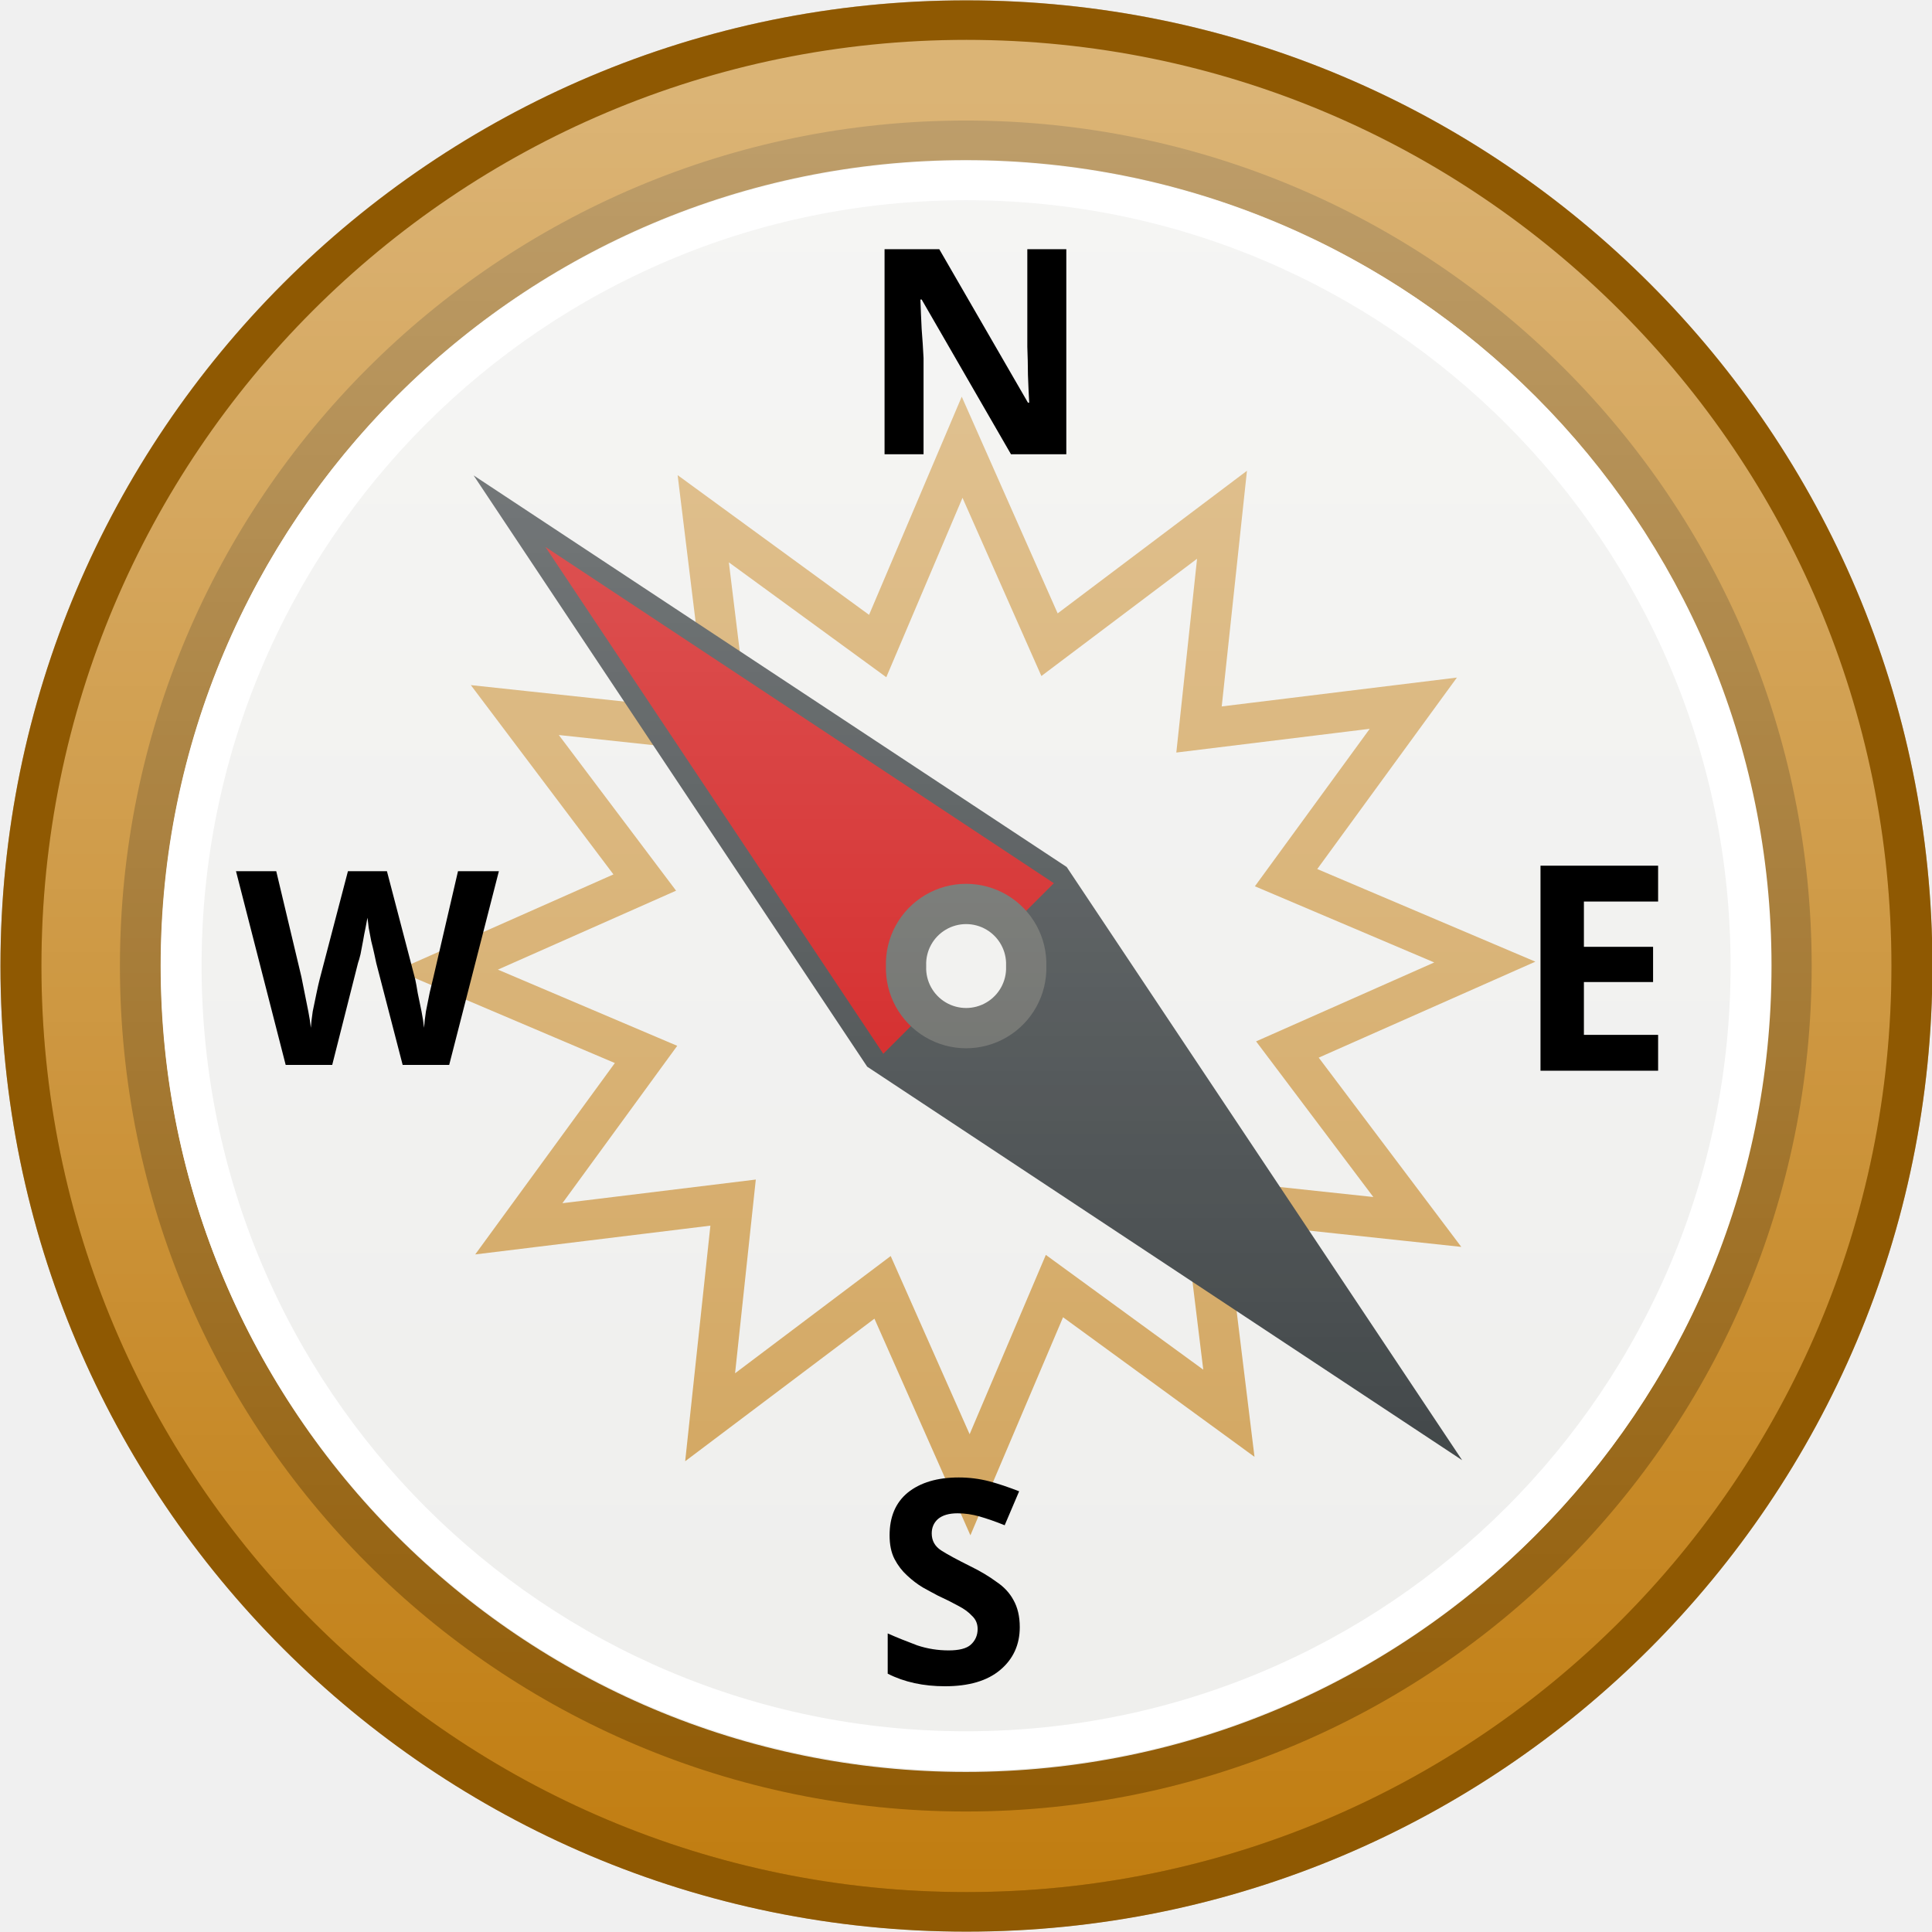
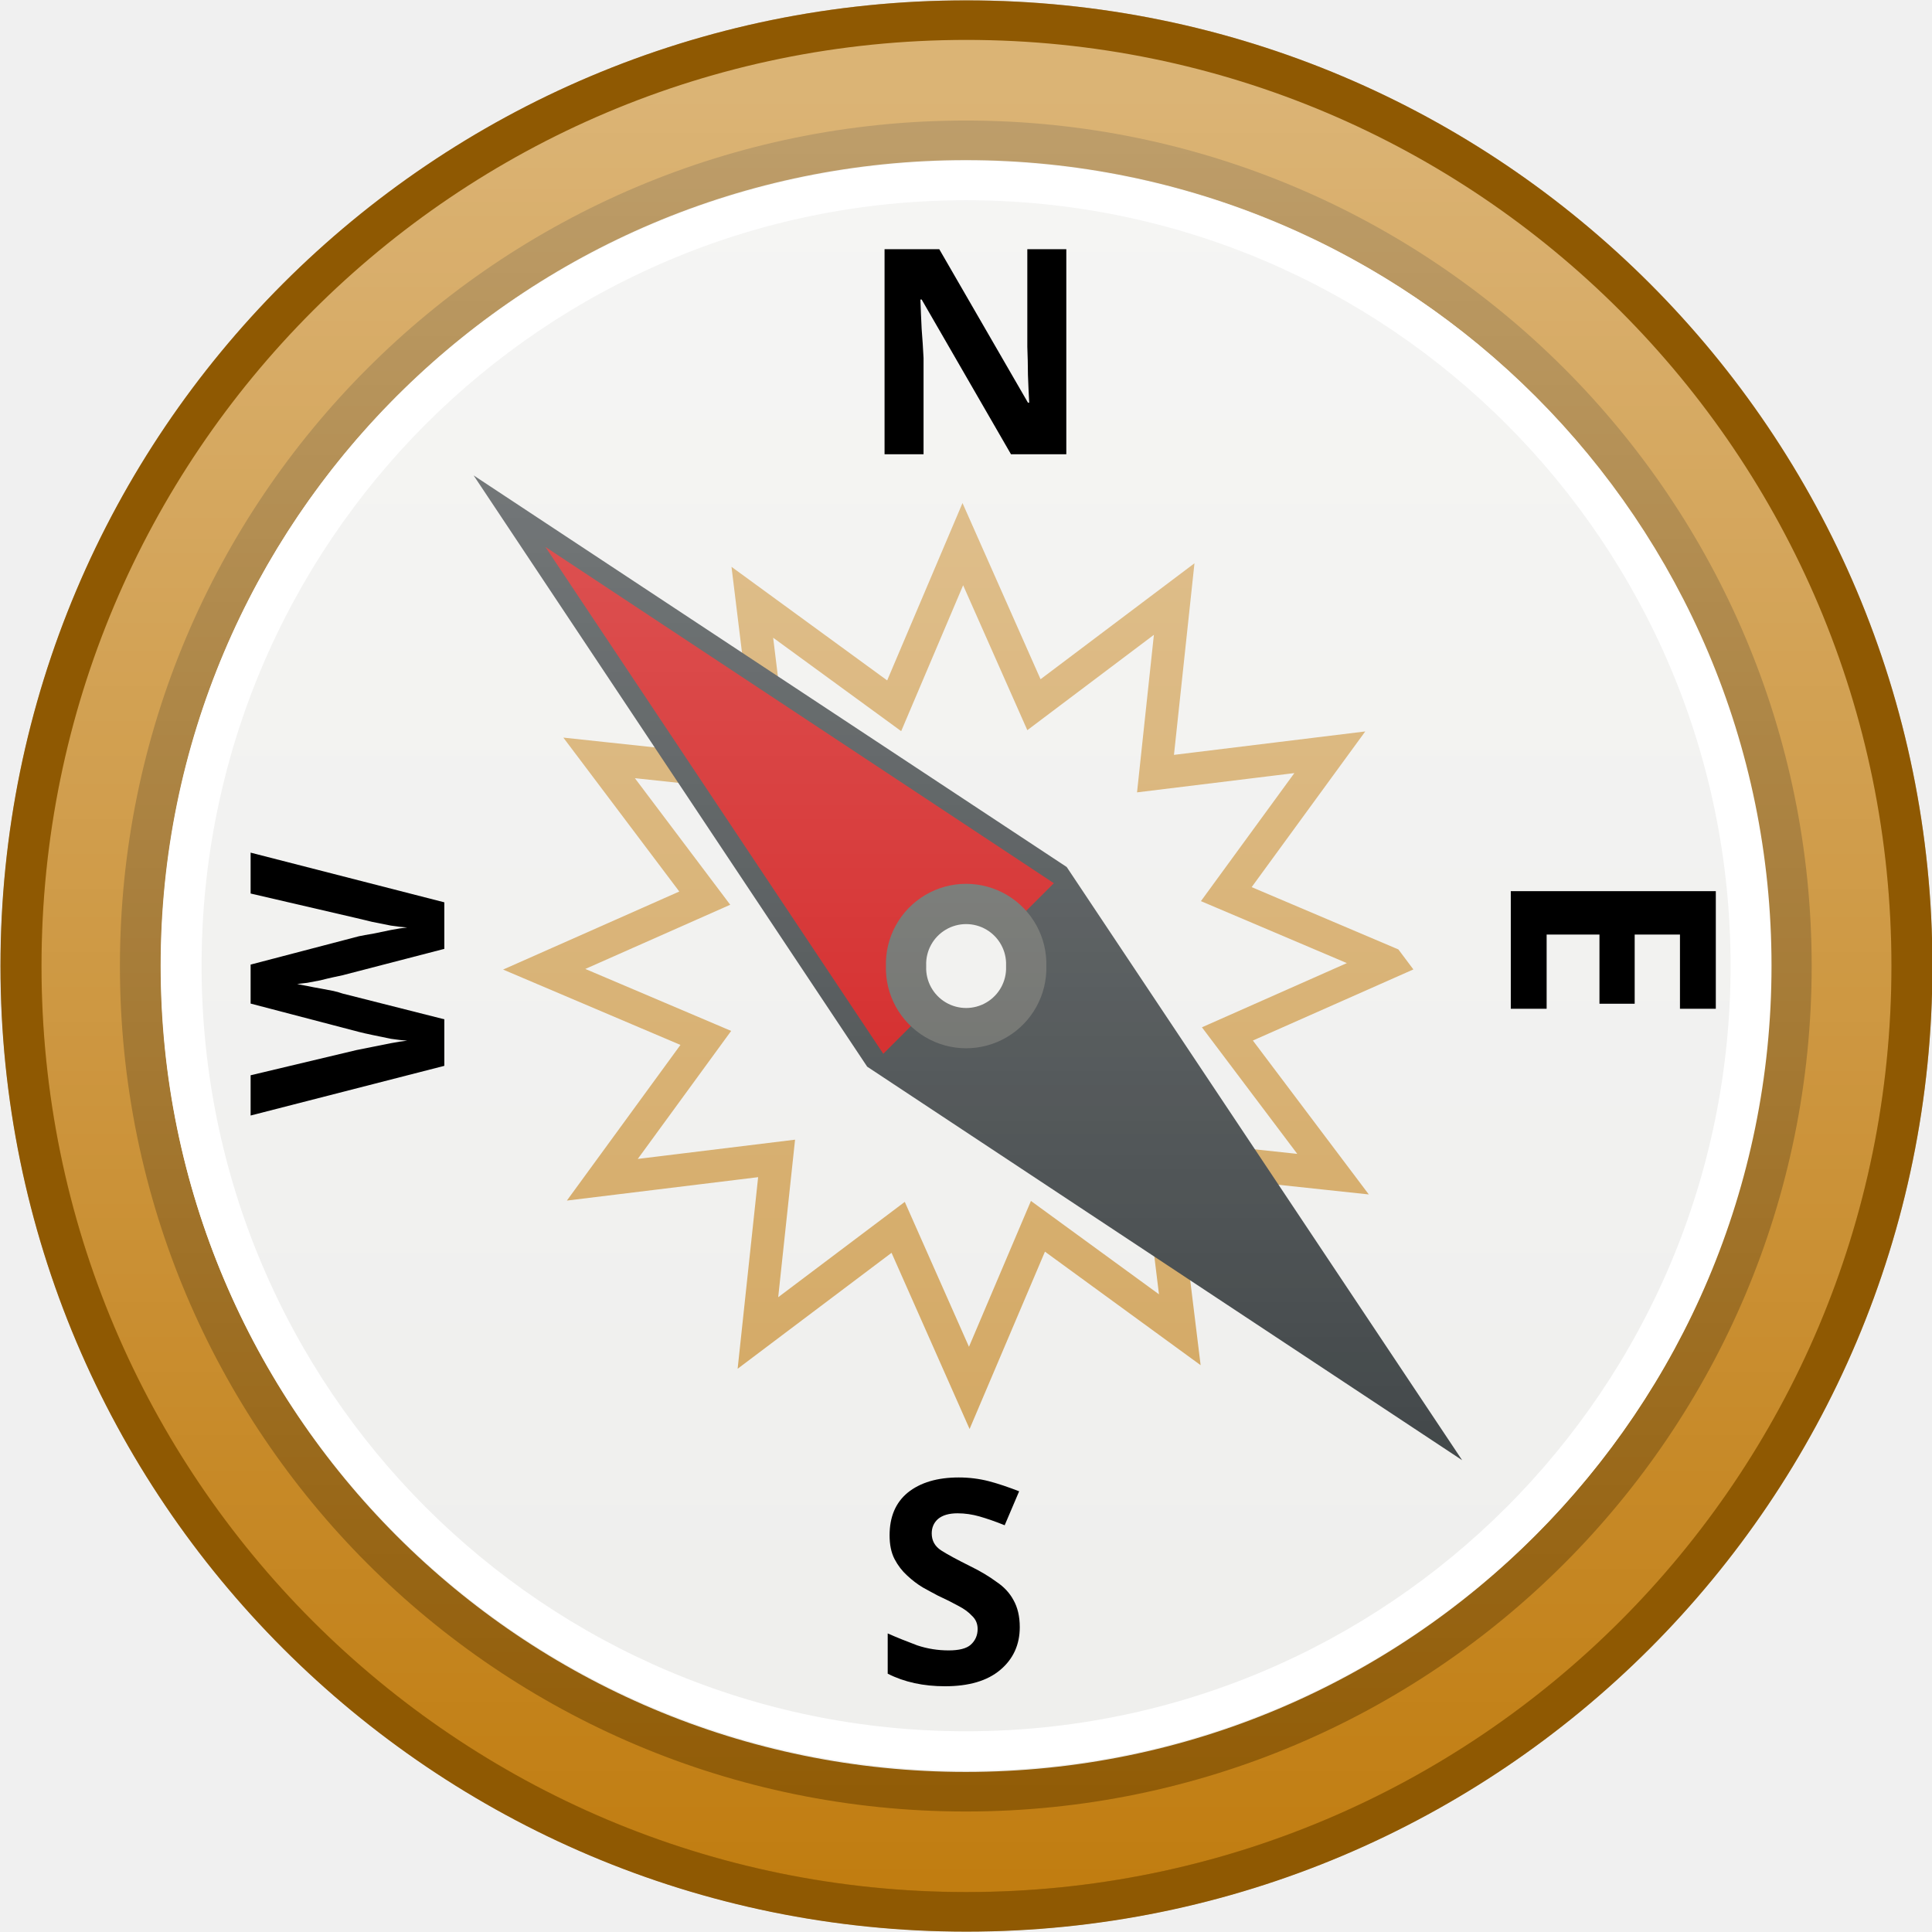
<svg xmlns="http://www.w3.org/2000/svg" xmlns:xlink="http://www.w3.org/1999/xlink" width="48" height="48" id="svg5214" version="1.0">
  <defs id="defs5216">
    <linearGradient id="linearGradient5772">
      <stop style="stop-color:#ffffff;stop-opacity:1;" offset="0" id="stop5774" />
      <stop style="stop-color:#ffffff;stop-opacity:0;" offset="1" id="stop5776" />
    </linearGradient>
    <linearGradient xlink:href="#linearGradient5772" id="linearGradient5778" x1="17.024" y1="7.615" x2="17.024" y2="24.223" gradientUnits="userSpaceOnUse" />
  </defs>
  <g id="layer1">
    <path style="opacity:1;fill:#c17d11;fill-opacity:1;stroke:#8f5902;stroke-width:0.368;stroke-linejoin:miter;stroke-miterlimit:4;stroke-dasharray:none;stroke-dashoffset:0;stroke-opacity:1" id="path5226" d="M 25.514,15.722 A 8.494,8.803 0 1 1 8.525,15.722 A 8.494,8.803 0 1 1 25.514,15.722 z" transform="matrix(2.765365,0,0,2.669332,-23.05417,-17.96673)" />
    <path style="opacity:1;fill:#eeeeec;fill-opacity:1;stroke:#8f5902;stroke-width:0.422;stroke-linejoin:miter;stroke-miterlimit:4;stroke-dasharray:none;stroke-dashoffset:0;stroke-opacity:1" id="path5768" d="M 25.514,15.722 A 8.494,8.803 0 1 1 8.525,15.722 A 8.494,8.803 0 1 1 25.514,15.722 z" transform="matrix(2.414051,0,0,2.330218,-17.09093,-12.63519)" />
    <path style="opacity:1;fill:none;fill-opacity:1;stroke:#ffffff;stroke-width:0.443;stroke-linejoin:miter;stroke-miterlimit:4;stroke-dasharray:none;stroke-dashoffset:0;stroke-opacity:1" id="path5739" d="M 25.514,15.722 A 8.494,8.803 0 1 1 8.525,15.722 A 8.494,8.803 0 1 1 25.514,15.722 z" transform="matrix(2.295874,0,0,2.216145,-15.07254,-10.84881)" />
-     <path style="opacity:0.699;fill:none;fill-opacity:1;stroke:#c17d11;stroke-width:0.72;stroke-linejoin:miter;stroke-miterlimit:12.2;stroke-dasharray:none;stroke-dashoffset:0;stroke-opacity:1" id="path5788" d="M 3.336,8.587 L -0.399,7.601 L -0.513,11.462 L -3.255,8.741 L -5.284,12.027 L -6.298,8.3 L -9.699,10.131 L -8.713,6.396 L -12.574,6.282 L -9.853,3.541 L -13.139,1.511 L -9.412,0.498 L -11.243,-2.903 L -7.508,-1.917 L -7.394,-5.779 L -4.653,-3.057 L -2.623,-6.344 L -1.61,-2.616 L 1.792,-4.448 L 0.805,-0.713 L 4.667,-0.599 L 1.945,2.143 L 5.232,4.172 L 1.504,5.186 L 3.336,8.587 z" transform="matrix(1.084009,-0.8678632,0.8678632,1.084009,25.82123,17.48885)" />
+     <path style="opacity:0.699;fill:none;stroke:#c17d11;stroke-width:0.72;stroke-linejoin:miter;stroke-miterlimit:12.2;stroke-opacity:1;stroke-dasharray:none;stroke-dashoffset:0" id="path5788" d="M 3.336,8.587 -0.399,7.601 -0.513,11.462 -3.255,8.741 -5.284,12.027 -6.298,8.3 -9.699,10.131 -8.713,6.396 -12.574,6.282 -9.853,3.541 -13.139,1.511 -9.412,0.498 -11.243,-2.903 l 3.735,0.986 0.114,-3.861 2.741,2.721 2.03,-3.287 1.013,3.728 3.401,-1.832 -0.986,3.735 3.861,0.114 -2.721,2.741 3.287,2.03 -3.728,1.013 1.832,3.401 z" transform="matrix(0.8815873,-0.7058032,0.7058032,0.8815873,25.48145,18.7048)" />
    <path style="fill:#2e3436;fill-opacity:1;stroke:none;stroke-width:1;stroke-linejoin:miter;stroke-miterlimit:12.2;stroke-dasharray:none;stroke-dashoffset:0;stroke-opacity:1" d="M 26.142,21.902 L 34.537,34.495 L 21.905,26.14 L 26.142,21.902 z" id="path5762" />
    <path style="fill:none;fill-opacity:1;stroke:#2e3436;stroke-width:1;stroke-linejoin:miter;stroke-miterlimit:12.2;stroke-dasharray:none;stroke-dashoffset:0;stroke-opacity:1" d="M 13.55,13.588 L 26.142,21.902 L 34.537,34.495 L 21.905,26.14 L 13.55,13.588 z" id="rect5759" />
    <path style="fill:#cc0000;fill-opacity:1;stroke:none;stroke-width:1;stroke-linejoin:miter;stroke-miterlimit:12.2;stroke-dasharray:none;stroke-dashoffset:0;stroke-opacity:1" d="M 21.945,26.181 L 13.55,13.588 L 26.183,21.943 L 21.945,26.181 z" id="path5764" />
    <path style="opacity:1;fill:#eeeeec;fill-opacity:1;stroke:#555753;stroke-width:0.621;stroke-linejoin:miter;stroke-miterlimit:12.2;stroke-dasharray:none;stroke-dashoffset:0;stroke-opacity:1" id="path5766" d="M 17.977,16.927 A 0.927,0.927 0 1 1 16.124,16.927 A 0.927,0.927 0 1 1 17.977,16.927 z" transform="matrix(1.611065,0,0,1.611065,-3.466249,-3.269405)" />
-     <path style="opacity:0.421;fill:url(#linearGradient5778);fill-opacity:1;stroke:#8f5902;stroke-width:0.368;stroke-linejoin:miter;stroke-miterlimit:4;stroke-dasharray:none;stroke-dashoffset:0;stroke-opacity:1" id="path5770" d="M 25.514,15.722 A 8.494,8.803 0 1 1 8.525,15.722 A 8.494,8.803 0 1 1 25.514,15.722 z" transform="matrix(2.765365,0,0,2.669332,-23.05418,-17.96889)" />
-     <text xml:space="preserve" style="font-size:6.746px;font-style:normal;font-weight:normal;fill:#000000;fill-opacity:1;stroke:none;stroke-width:1px;stroke-linecap:butt;stroke-linejoin:miter;stroke-opacity:1;font-family:Bitstream Vera Sans" x="5.864" y="26.459" id="text5749">
-       <tspan id="tspan5751" x="5.864" y="26.459" style="font-style:normal;font-variant:normal;font-weight:bold;font-stretch:normal;font-family:Adobe Caslon Pro Bold;-inkscape-font-specification:'Adobe Caslon Pro Bold, Bold'">W</tspan>
+     <path style="opacity:0.421;fill:url(#linearGradient5778);fill-opacity:1;stroke:#8f5902;stroke-width:0.368;stroke-linejoin:miter;stroke-miterlimit:4;stroke-opacity:1;stroke-dasharray:none;stroke-dashoffset:0" id="path5770" d="m 25.514,15.722 a 8.494,8.803 0 1 1 -16.988,0 8.494,8.803 0 1 1 16.988,0 z" transform="matrix(2.765365,0,0,2.669332,-23.05418,-17.96889)" />
+     <text xml:space="preserve" style="font-size:6.746px;font-style:normal;font-weight:normal;fill:#000000;fill-opacity:1;stroke:none;font-family:Bitstream Vera Sans" x="-27.716" y="11.039" id="text5749" transform="matrix(0,-1,1,0,0,0)">
+       <tspan id="tspan5751" x="-27.716" y="11.039" style="font-style:normal;font-variant:normal;font-weight:bold;font-stretch:normal;font-family:Adobe Caslon Pro Bold;-inkscape-font-specification:'Adobe Caslon Pro Bold, Bold'">W</tspan>
    </text>
-     <text xml:space="preserve" style="font-size:7.128px;font-style:normal;font-weight:normal;fill:#000000;fill-opacity:1;stroke:none;stroke-width:1px;stroke-linecap:butt;stroke-linejoin:miter;stroke-opacity:1;font-family:Bitstream Vera Sans" x="37.633" y="26.599" id="text5753">
-       <tspan id="tspan5755" x="37.633" y="26.599" style="font-style:normal;font-variant:normal;font-weight:bold;font-stretch:normal;font-family:Adobe Caslon Pro Bold;-inkscape-font-specification:'Adobe Caslon Pro Bold, Bold'">E</tspan>
+     <text xml:space="preserve" style="font-size:7.128px;font-style:normal;font-weight:normal;fill:#000000;fill-opacity:1;stroke:none;font-family:Bitstream Vera Sans" x="21.5" y="-37.536" id="text5753" transform="matrix(0,1,-1,0,0,0)">
+       <tspan id="tspan5755" x="21.5" y="-37.536" style="font-style:normal;font-variant:normal;font-weight:bold;font-stretch:normal;font-family:Adobe Caslon Pro Bold;-inkscape-font-specification:'Adobe Caslon Pro Bold, Bold'">E</tspan>
    </text>
    <text xml:space="preserve" style="font-size:7.128px;font-style:normal;font-weight:normal;fill:#000000;fill-opacity:1;stroke:none;stroke-width:1px;stroke-linecap:butt;stroke-linejoin:miter;stroke-opacity:1;font-family:Bitstream Vera Sans" x="21.337" y="11.283" id="text5741">
      <tspan id="tspan5743" x="21.337" y="11.283" style="font-style:normal;font-variant:normal;font-weight:bold;font-stretch:normal;font-family:Adobe Caslon Pro Bold;-inkscape-font-specification:'Adobe Caslon Pro Bold, Bold'">N</tspan>
    </text>
    <text xml:space="preserve" style="font-size:7.063px;font-style:normal;font-weight:normal;fill:#000000;fill-opacity:1;stroke:none;stroke-width:1px;stroke-linecap:butt;stroke-linejoin:miter;stroke-opacity:1;font-family:Bitstream Vera Sans" x="21.725" y="41.815" id="text5745">
      <tspan id="tspan5747" x="21.725" y="41.815" style="font-style:normal;font-variant:normal;font-weight:bold;font-stretch:normal;font-family:Adobe Caslon Pro Bold;-inkscape-font-specification:'Adobe Caslon Pro Bold, Bold'">S</tspan>
    </text>
  </g>
</svg>
